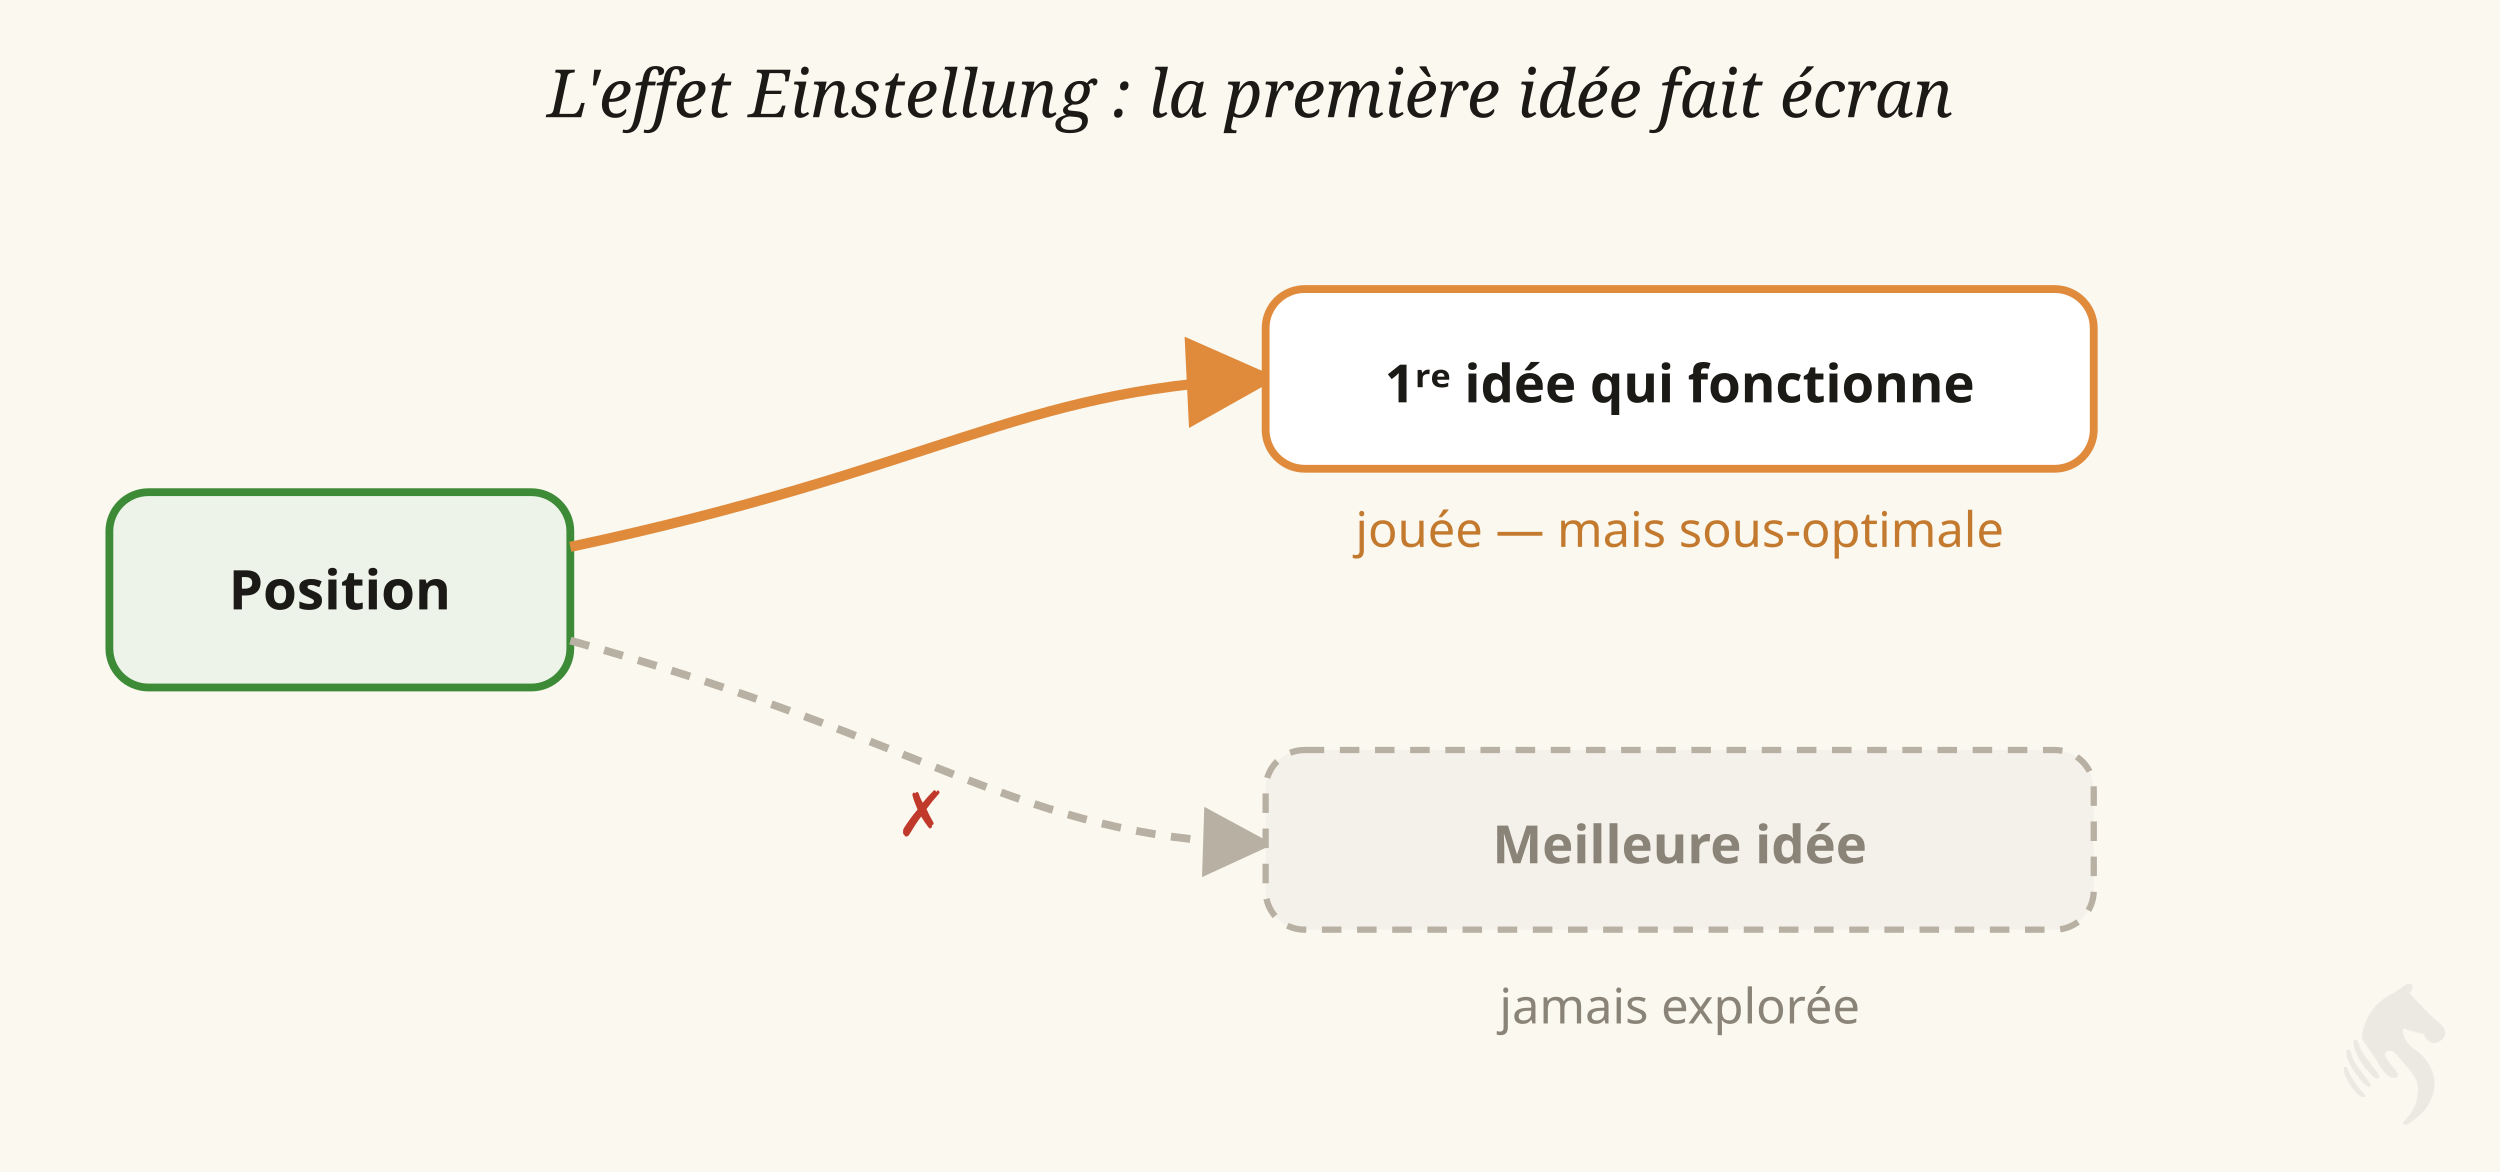
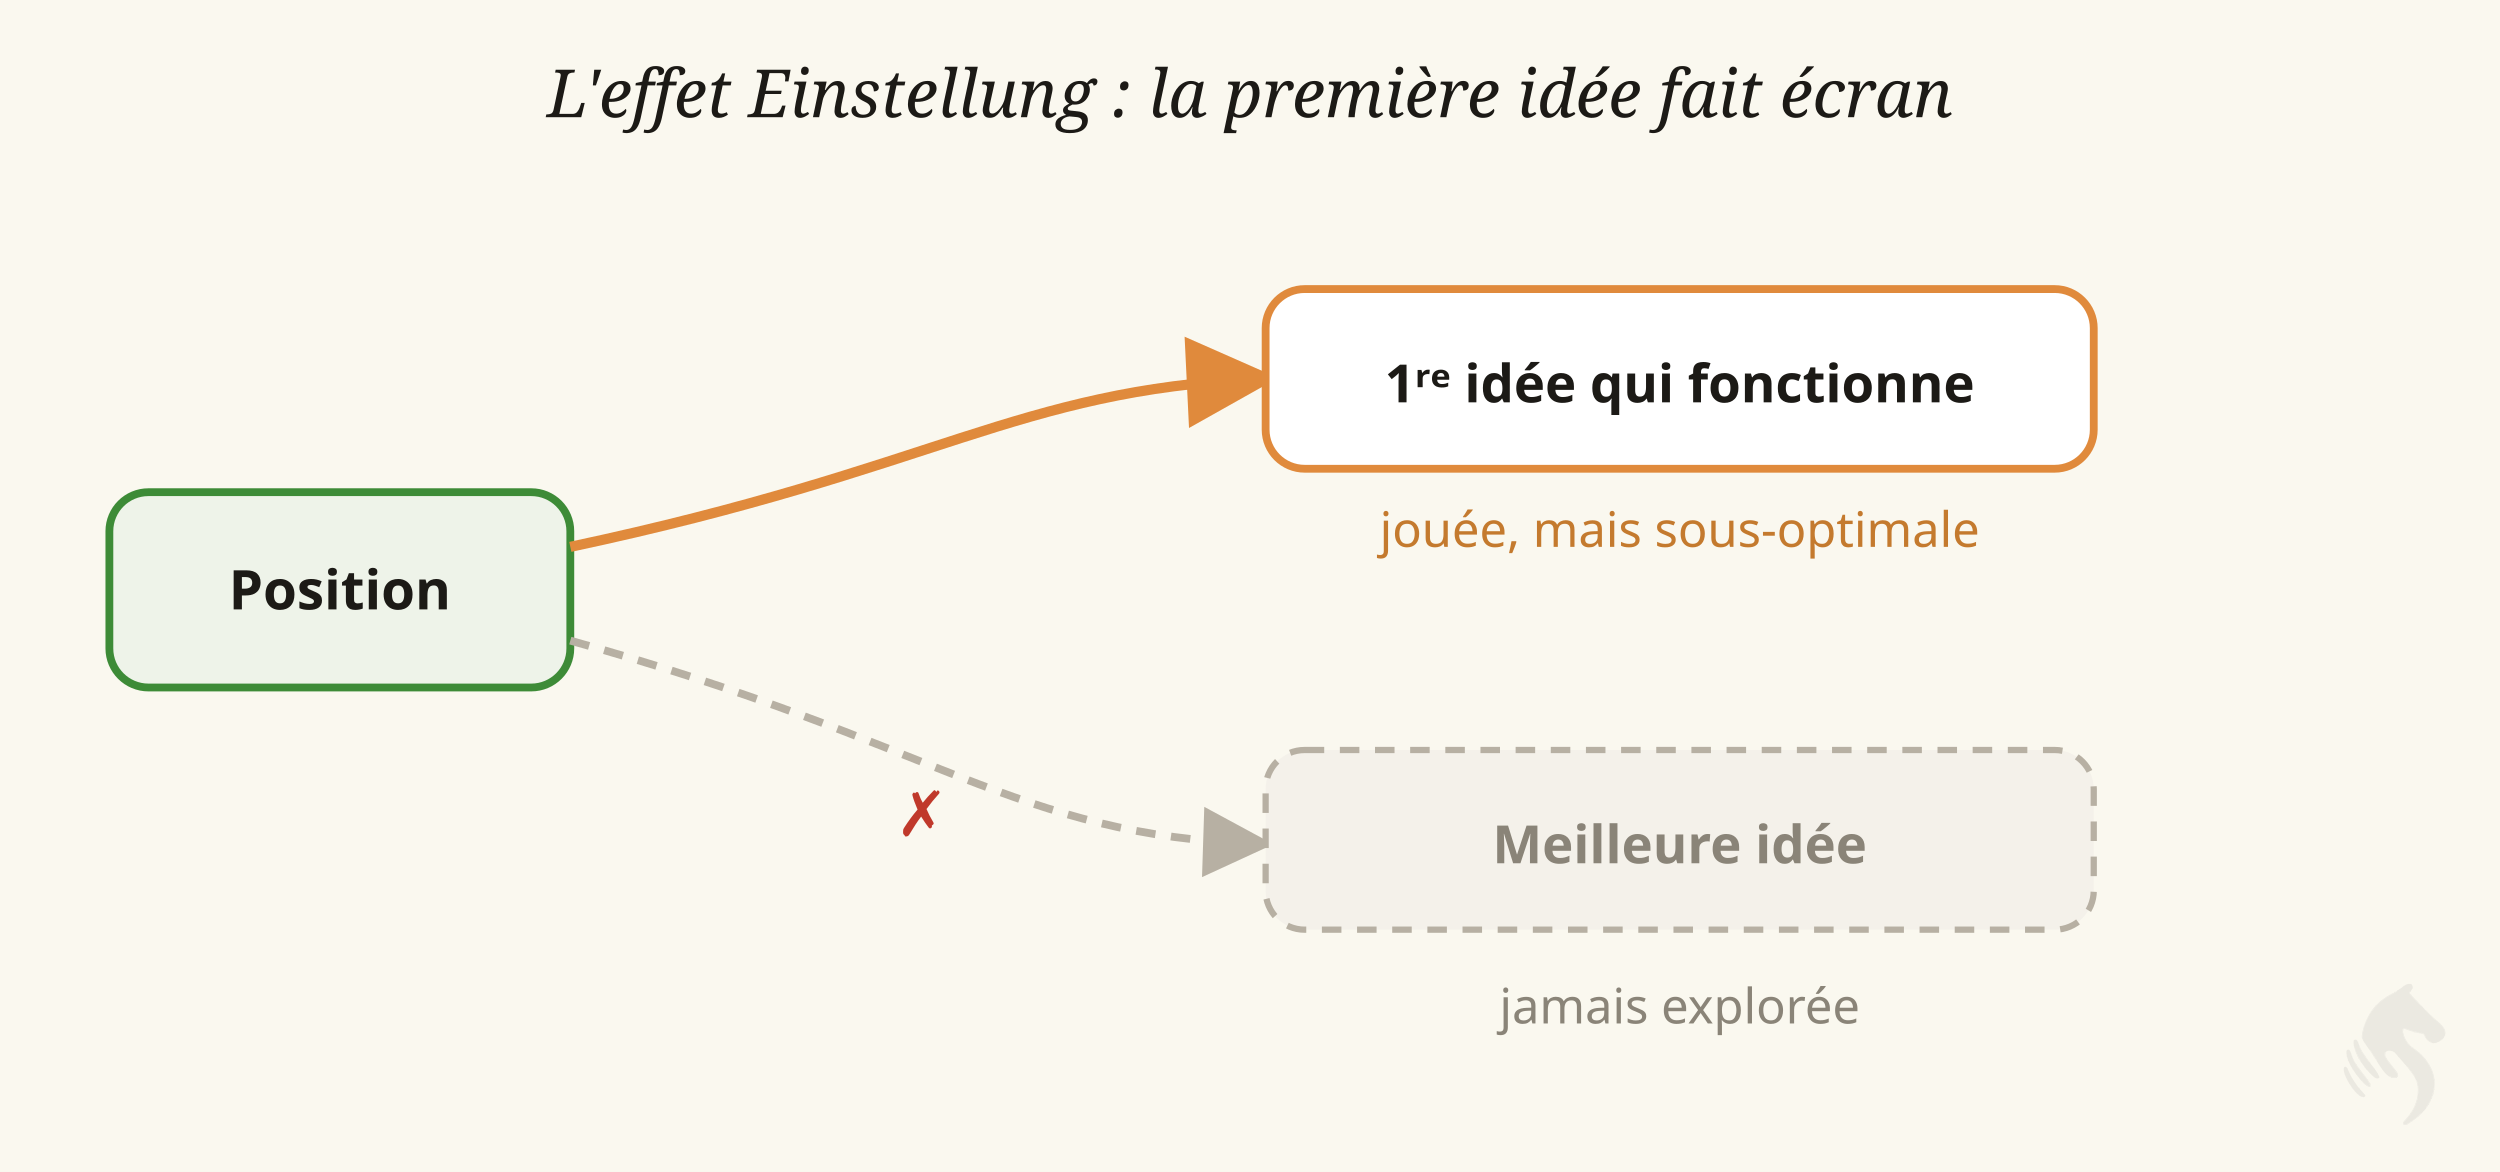
<svg xmlns="http://www.w3.org/2000/svg" width="640" height="300" viewBox="0 0 640 300" role="img" aria-labelledby="tb2">
  <rect width="640" height="300" fill="#faf8ef" />
  <text x="320" y="30" text-anchor="middle" font-family="Georgia, serif" font-size="17" font-style="italic" fill="#1c1a16">L'effet Einstellung : la première idée fait écran</text>
  <rect x="28" y="126" width="118" height="50" rx="10" fill="#eef3e9" stroke="#3d8b37" stroke-width="2" />
  <text x="87" y="156" text-anchor="middle" font-family="system-ui, sans-serif" font-size="14" font-weight="700" fill="#1c1a16">Position</text>
  <defs>
    <marker id="ao" markerWidth="9" markerHeight="9" refX="7" refY="4.5" orient="auto">
      <path d="M0,0 L9,4.5 L0,9 z" fill="#e08a3c" />
    </marker>
    <marker id="ag" markerWidth="9" markerHeight="9" refX="7" refY="4.5" orient="auto">
      <path d="M0,0 L9,4.5 L0,9 z" fill="#b7b0a3" />
    </marker>
  </defs>
  <path d="M146 140 C 240 120, 260 100, 322 97" fill="none" stroke="#e08a3c" stroke-width="2.6" marker-end="url(#ao)" />
  <path d="M146 164 C 240 190, 260 214, 322 216" fill="none" stroke="#b7b0a3" stroke-width="2" stroke-dasharray="5 4" marker-end="url(#ag)" />
  <text x="236" y="214" text-anchor="middle" font-family="system-ui, sans-serif" font-size="16" fill="#c0392b" font-weight="700">✗</text>
  <rect x="324" y="74" width="212" height="46" rx="10" fill="#fff" stroke="#e08a3c" stroke-width="2" />
  <text x="430" y="103" text-anchor="middle" font-family="system-ui, sans-serif" font-size="13.5" font-weight="700" fill="#1c1a16">1ʳᵉ idée qui fonctionne</text>
-   <text x="430" y="140" text-anchor="middle" font-family="system-ui, sans-serif" font-size="12.5" fill="#c47a2e">jouée — mais sous-optimale</text>
+   <text x="430" y="140" text-anchor="middle" font-family="system-ui, sans-serif" font-size="12.5" fill="#c47a2e">jouée, mais sous-optimale</text>
  <rect x="324" y="192" width="212" height="46" rx="10" fill="#f4f1ea" stroke="#b7b0a3" stroke-width="1.6" stroke-dasharray="5 4" />
  <text x="430" y="221" text-anchor="middle" font-family="system-ui, sans-serif" font-size="13.5" font-weight="700" fill="#8a8478">Meilleure idée</text>
  <text x="430" y="262" text-anchor="middle" font-family="system-ui, sans-serif" font-size="12.5" fill="#8a8478">jamais explorée</text>
  <g id="wm" opacity="0.07" transform="translate(600.0,251.9) scale(0.0416)" aria-hidden="true">
    <g fill="#1e1e1e" fill-rule="evenodd">
      <path d="M411.5-.5h-16a76 76 0 0 0-24.5 12q-.62-.7-1.5-1l-2 4a4 4 0 0 1-1.5-1 7 7 0 0 1-2.5 3.5 253 253 0 0 0-17 13q-1.42.93-2.5-.5-5.2 7.95-14.5 9a9.4 9.4 0 0 1-4 6q2.3.02 1.5 2A461 461 0 0 1 278.5 73q-13.2 7.95-26 16.5-1.59-1.38 0-3-2.35.35-4 2 .9.98 2 2-92.12 67.08-125.5 177a1316 1316 0 0 0-10 44 51.2 51.2 0 0 0 4.5 31q.1 3.33-2 1l4.5 11q1-2 2 0l5 10 1-1q6 10.95 13 21a651 651 0 0 1 18.5 25 3.4 3.4 0 0 1 1.5-3q21.52 33 43 66 .3 3.4-2.5 1v2a1542 1542 0 0 1 21 32q1 0 1 1a319 319 0 0 0 25 35 160 160 0 0 0 27 25 3.1 3.1 0 0 1 1-3q23.18 14.62 49 5.5 5-2.83 4-8.5-.15-4.6-1.5-9a618 618 0 0 0-55.5-73.5q3-.91 5 1.5a23.5 23.5 0 0 0-7-9q.63 2.4 2 4.5-.17 2.58-1.5.5a364 364 0 0 1-17.5-26.5 50 50 0 0 1-4.5-22.5q.9-4.71 3-9 .63 1.88 2.5 2a7 7 0 0 1 2-3q9.28-8.1 22-8a86 86 0 0 1 23 4.5 11 11 0 0 1 3 4.5q2.58-1.75 5 .5l21.5 23.5q.74 1.95.5 4 3.56 1 6 4a1094 1094 0 0 0 30 34.5l-1 1q3.7 2.7 7.5 5.5a23 23 0 0 1 2 5l5 3a22 22 0 0 0 5.5 8 11.5 11.5 0 0 0 4 4 3.9 3.9 0 0 0-2-3.5q1.7-1.12 3 .5a705 705 0 0 1 42 57.5q-.65 1.46-2 1.5a169 169 0 0 1 10 19 3.8 3.8 0 0 0-.5 4q1 2 2 0 1.4 2.05 2.5 4-.25-2.55.5-5a185 185 0 0 1 11 83q-1 2-2 0a9 9 0 0 0-1.5-4v9a2.3 2.3 0 0 0 1.5-1q.75 10.55-1 21a337 337 0 0 1-18 56l-2.5 3q-1.2-.69-1-2a36 36 0 0 0-4 7 5.2 5.2 0 0 0 3.5-4 4.3 4.3 0 0 1 0 4 350 350 0 0 1-33 52 1108 1108 0 0 1-30 35q-7.17 20.32 13.5 14.5a34 34 0 0 1 6-3 1496 1496 0 0 1 54-37 942 942 0 0 0 29-27q1.25-1.03 2 .5a11 11 0 0 0-3 4q1.35-1.65 2.5 0a29 29 0 0 1 4.5-6 40 40 0 0 0 9-10.5l6-4-1-1a25 25 0 0 1 8.5-7.5q-1.47-2.67 1-5 .22 4.17 2.5 1.5-1.94-3.13 2-4l-1-1q1.48-3.25 4-5.5a8 8 0 0 0-3-1q37.8-53.63 47.5-119 8.4-83.08-38-152a364 364 0 0 0-28-35q-1.03-1.25.5-2 3.58 2.23 2-1l-4-2a5 5 0 0 1-3-.5 484 484 0 0 0-70-58q-.7-.62-1-1.5 1.05-.43 2-1v-3a6 6 0 0 1-5-2q-.66-.1-1 .5 3.72 2.61 0 3-34.57-32.88-46-79.5.2-2.3 2-3v-4q-1.94 5.58-3.5 0-1-9 0-18 2.16-6.4 8.5-8a78 78 0 0 1 22 7.5 403 403 0 0 0 66 18l9 3q-2.45.75-5 .5-1.59 1.6 0 3a16 16 0 0 1 6.5-1 7.3 7.3 0 0 1 2 3q1.38-2.6 3.5-2-1.1-2.32-4-2.5 15.09-2.3 25.5 8.5 5.35 10.23 10 21 12.95 20.94 36.5 28.5-1.88.63-2 2.5a30 30 0 0 0 12.5 3q4.43-.1 8-2 3.2 3.87 5.5-1 1.2.69 1 2a39 39 0 0 0 4.5-2l1 1q.69-1.87-1.5-2.5a12 12 0 0 0 7-3q1.88-1.1 3 .5 2.22-3.62 6-2a8.7 8.7 0 0 1 3-4 41 41 0 0 1 12-6.5l-2-1 5.5-3.5q.62.7 1.5 1 1.82-1.15 0-2.5 1.42-.93 2.5.5a5.8 5.8 0 0 1 .5-4 39 39 0 0 1 6-4.5q-1.55-2.25.5-4.5 3.25-3.5 5-8 1.38-.64 2.5-1-.8-1.05-2-1.5 1.85-5.82 3-11.5v-10h-1q-.85 6-2.5 12-.16-4.46.5-9a63 63 0 0 0-12.5-31 478 478 0 0 0-45.5-44.5q3.06.72 6 2.5-3.15-3.9-7-7.5l1-1q-1.4-1.05-2 .5 1.77 2.4-.5 4a781 781 0 0 1-67.5-65.5l1-.5a29 29 0 0 0 7 6 93 93 0 0 0-14-15 24.5 24.5 0 0 0-9-9.5l1-1a44 44 0 0 0-7-4.5q1.44 2.2 3.5 4 1 1.5 0 3l-72-76q-5.34-7.85 1.5-14.5 1.98-.8 2 1.5a69 69 0 0 1 6-3.5q-1.95-1.94 0-3.5a31 31 0 0 0 6-12q2.05.24 4-.5a79 79 0 0 0-1.5-17.5 94 94 0 0 0-5-10l-1 1a87 87 0 0 0-5.5-3" />
      <path d="M325.5 44.5q-3.85 1.03-7 3.5a4.2 4.2 0 0 1-4.5-.5q-2.75 2.49-3.5 6-6.97 2.94-14 6-6.75 3.75-13.5 8-.62-.7-1.5-1a37.6 37.6 0 0 1-17 10.5 263 263 0 0 0-12 9.5q-1.59 1.62 0 3 12.8-8.55 26-16.5A461 461 0 0 0 327 46.5q.8-1.98-1.5-2m148 86-21-24a209 209 0 0 1-21-21.5l-8.5-8.5q-4.8-3.3-6-9-9.1-4.3-11.5-13a13 13 0 0 0 3-6q-.02-2.3-2-1.5-6.84 6.65-1.5 14.5l72 76q1-1.5 0-3a20 20 0 0 1-3.5-4m89 86a198 198 0 0 0-17.5-15q.4-2.17-.5-4-3.63-1.2-7-3a26 26 0 0 0-6-6 430 430 0 0 1-27-27.5 2.4 2.4 0 0 0-2-.5 29 29 0 0 1-7-6l-1 .5a781 781 0 0 0 67.5 65.5q2.27-1.6.5-4m-314-128a247 247 0 0 0-42 35.5 14.5 14.5 0 0 1-5 4l1 1a9.3 9.3 0 0 1-6 2.5 76 76 0 0 1-16 20q.3.88 1 1.5a9.4 9.4 0 0 0-5.5 6.5q-1-2-2 0-.93 1.42.5 2.5a25 25 0 0 0-6.5 8.5q-1.6 1.05-3.5 1.5 1.21.45 2 1.5a43 43 0 0 0-7 10 352 352 0 0 0-19.5 37 2.9 2.9 0 0 1-2.5 1 3.3 3.3 0 0 0 2 1.5 47 47 0 0 1-3.5 5.5l-12 34q-.98-1.8-1.5 0 1.4 1.9.5 4a33 33 0 0 1-3.5 5.5q.78.84 1 2a212 212 0 0 0-10 49.5 36 36 0 0 0 7 20q2.1 2.33 2-1a51.2 51.2 0 0 1-4.5-31 1316 1316 0 0 1 10-44q33.38-109.92 125.5-177-1.1-1.02-2-2m376 206q-.5-10.25-5-19.5 1.5-4.37-1.5-.5l-6.5-11q-5.55-3.6-7.5-10l-1 1q-3.75-5.75-9.5-9.5l1-1a850 850 0 0 0-9-7q1.14-2.04-1.5-3.5-1.08 1.43-2.5.5-2.84-1.65-2-4a5 5 0 0 0-3-.5 5 5 0 0 0-.5-3l-1 1a7 7 0 0 0-4.5-3 21 21 0 0 0-6-2.5 478 478 0 0 1 45.5 44.5 63 63 0 0 1 12.5 31q-.66 4.54-.5 9 1.65-6 2.5-12m-259 3v-1q-2.22-5.79 1-11.5l-2-2a67 67 0 0 0 1.5-5.5q.93 7.1 3.5 1-2.43-3.37 2-4a4.3 4.3 0 0 1 2.5 3q.45-1.21 1.5-2 2.3.75 4 2a326 326 0 0 1 28 10.5q11.4 3.22 23 6 1.05 1.6 1.5 3.5 1-4 2 0 1.08-1.43 2.5-.5-1.81 1.35 0 2.5 3.25-.47 7-2 1.85.03 3 1 5.83.22 11 2h5q2.55.25 5-.5l-9-3a403 403 0 0 1-66-18 78 78 0 0 0-22-7.5q-6.34 1.6-8.5 8-1 9 0 18 1.56 5.58 3.5 0m109 6a4.7 4.7 0 0 1 4 3q3.6-3.98 6 1l1-2 4 2a65 65 0 0 1 7.5 10q1.1 3.55 2.5 7-1.77 2.95 2 4 13.35 23.91 39 33 .12-1.87 2-2.5-23.55-7.56-36.5-28.5a305 305 0 0 0-10-21q-10.41-10.8-25.5-8.5 2.9.18 4 2.5m-410 86a9 9 0 0 0 1.5-4 310 310 0 0 0 37.5 86q-1.1 1.02-2 2a40 40 0 0 0 8.5 12 139 139 0 0 0 15 21q2.31 2.97 1.5 6 5.9 1.14 7.5 7 5.7 2.47 5 8 3.8 1.06 6.5 4 20.24 25.5 46 45.5a39 39 0 0 0 20 5 46 46 0 0 1 9-7.5 818 818 0 0 1-10-21.5q1.43-1.08.5-2.5a27 27 0 0 1-3.5-2 185 185 0 0 0-16-23.5q1.43-1.08.5-2.5a13.3 13.3 0 0 1-5.5-5 617 617 0 0 0-22.5-29v-4l-1 1a13 13 0 0 1-4.5-6 11.5 11.5 0 0 1-4-4q-.03 2.3-2 1.5A471 471 0 0 1 97 390.5q-1.8-3.04-.5-6 1.02.54 2 1a9 9 0 0 0-2-4.5q3.83-2.28-1-2.5a597 597 0 0 1-7-18.5l2-1a3.3 3.3 0 0 1-2-3.5 3.1 3.1 0 0 1-3-1q-7.35-19.46-24-8 1.03 2.34-.5 5a97 97 0 0 0 3.5 38" />
      <path d="M365.5 301.5q-1.8.7-2 3 11.43 46.62 46 79.5 3.72-.39 0-3 .34-.6 1-.5-2.4-2.22-5-4.5l2-2q-2.45-.75-5-.5a8.4 8.4 0 0 0-.5-4q-1.72 1.44-3-1a28 28 0 0 1-3.5-6q-.5 2-1 0a143 143 0 0 1-18-31q-6.22-11.64-9-27a7 7 0 0 0-2-3m-211 174a45 45 0 0 1-9.5-15q-1 2-2 0a41 41 0 0 0-6-9l-1-5-1 1a989 989 0 0 1-17.5-25.5q.7-.62 1-1.5a7.7 7.7 0 0 1-5-6 163 163 0 0 1-15-29q-.98-.46-2-1-1.3 2.96.5 6a471 471 0 0 0 55.5 86.5q1.97.8 2-1.5m-90-86q-2.05 2.77 1.5 4 3.6 16.25 9.5 30.5-2.48 3.62 2 3.5 3.65 9.3 8 18.5l-1 1a11.4 11.4 0 0 1 6 8q-.7.62-1 1.5a10.5 10.5 0 0 1 3.5 5l1-1a62 62 0 0 0 7.5 13q.9-.98 2-2a310 310 0 0 1-37.5-86 9 9 0 0 1-1.5 4m48 210a3.9 3.9 0 0 0-2-3.5q1.7-1.12 3 .5a127 127 0 0 0 39 32q11.3 4.6 8.5-7a147 147 0 0 0-17-32 1467 1467 0 0 0-40-51 554 554 0 0 1-48.5-75l1-1q.84 5.22 6 5a51.6 51.6 0 0 1-11.5-27l-1 2a159 159 0 0 0-11-31 14.3 14.3 0 0 0-10.5-8q-3.2.01-6 1.5-2.85 3.45-6 6.5-.87 16.85 3 33.5a3.6 3.6 0 0 1-2 2q1.38.56 2.5 1.5 3.15 9.81 6.5 19.5-1.21.45-2 1.5a29 29 0 0 0 5.5 7A256 256 0 0 0 55.5 525l-2 1a6.4 6.4 0 0 0 4 1.5 332 332 0 0 0 38.5 53l3.5 5.5-1 1q1.9 1.67 3.5.5a36 36 0 0 0 10.5 12m303-214q-.95.57-2 1 .3.88 1 1.5a484 484 0 0 1 70 58q1.42.72 3 .5a43 43 0 0 0-10-12.5l1-1q-2.66 1.47-5-1a36 36 0 0 0-10-10q1.81-1.35 0-2.5a8 8 0 0 1-3.5 0q-4.57-5.7-10-8a13 13 0 0 0-6.5-5.5 11.5 11.5 0 0 1-3.5-4.5q-.62.7-1.5 1a17.7 17.7 0 0 0-8-5.5q-2.84-1.65-2-4-7.47-2.25-13-7.5m-254 24a526 526 0 0 1 23.5 37 55 55 0 0 1 9 15l1-1a65 65 0 0 0 8.5 13q2.8 2.4 2.5-1-21.48-33-43-66a3.4 3.4 0 0 0-1.5 3m111 63q.16-.93 1-1.5a7 7 0 0 1-3.5-2.5 17.5 17.5 0 0 0-5.5-8q3.7-4.18-2.5-5a41 41 0 0 1-7.5-18.5l2-3a7.2 7.2 0 0 1-2-4.5 3.1 3.1 0 0 0 3-1 37 37 0 0 0-1-7q-1.87-.12-2.5-2a36 36 0 0 0-3 9 50 50 0 0 0 4.5 22.5 364 364 0 0 0 17.5 26.5q1.33 2.08 1.5-.5-1.37-2.1-2-4.5m-272 45v19q2.55 12.15 7 24 15.37 37.49 37 68a54 54 0 0 0 9 12.5q-1.58 2.58 2 3l-1 1 5.5 4.5a82 82 0 0 0 9 12q6.5 6.26 12.5 13 9.5 6.75 17.5 15l1-1q4.56 3.52 9 7l1-2a89 89 0 0 0 13.5 3.5q13.85-4.6 6.5-17.5-1.73 1.44-3-1a307 307 0 0 1-13.5-16 16 16 0 0 0-6-5.5q1.43-1.08.5-2.5a27.2 27.2 0 0 1-12.5-15 3.1 3.1 0 0 1-3-1q-7.5-10.25-15.5-20-.93-1.42.5-2.5a16 16 0 0 1-6-5.5 880 880 0 0 1-19-29.5q.7-.62 1-1.5a8 8 0 0 1-4-4 94 94 0 0 1-12.5-26l-1 1q-3.8-4.62-1.5-10a3.1 3.1 0 0 1-3-1 198 198 0 0 1-7-15.5l1-1a55 55 0 0 1-9-11q-2.85-1.46-6-2l3-1a22 22 0 0 0-9 2 11.4 11.4 0 0 0-4 6.5m277 51a48 48 0 0 0 12 5q-.57 3.66 2 2a5.3 5.3 0 0 1 3.5 3l1-2a45 45 0 0 0 26 0q.45 1.21 1.5 2 1.27-3.4 4-2 1.81-1.15 0-2.5l3-1.5a21 21 0 0 0 3.5-4q1.4-8.23-1.5-16 .3-.88 1-1.5-5.22-1.95-4-7a193 193 0 0 1-18-23.5 16 16 0 0 0-3.5-3q-4.05-7.43-9-12a284 284 0 0 0-14-17q-.75-1.58.5-3a19 19 0 0 1-6-4 4.35 4.35 0 0 0-5-1.5 618 618 0 0 1 55.5 73.5q1.35 4.4 1.5 9 1 5.67-4 8.5-25.82 9.12-49-5.5a3.1 3.1 0 0 0-1 3m115-56a264 264 0 0 1 16 22q-1.7 3.04 1.5 1a494 494 0 0 1 16.5 23l7 10q1.35-.04 2-1.5a705 705 0 0 0-42-57.5q-1.3-1.62-3-.5a3.9 3.9 0 0 1 2 3.5" />
      <path d="M112.5 599.5q7 9.5 16 17 2 0 2 2 6.9 3.77 11 8.5l13 5.5a5.7 5.7 0 0 0 6 0q2.07 3.94 4 0-3.37-1.23-.5-3 .22-6.86.5-13.5l-3-3.5 3-2.5q-4.58-.9-7.5-4.5a79 79 0 0 0-10.5-16.5q2.67 1.47 5-1a12 12 0 0 1-8.5-3.5 92 92 0 0 0-17.5-23.5l2-1-6.5-4.5a2294 2294 0 0 1-34.5-47q-1 0-1-1-5.27-4.75-4-11.5-2.25-3.25-3.5.5A227 227 0 0 1 61.5 469q.84-.57 1-1.5-5.16.22-6-5l-1 1a554 554 0 0 0 48.5 75 1467 1467 0 0 1 40 51q10.5 14.98 17 32 2.8 11.6-8.5 7a127 127 0 0 1-39-32q-1.3-1.62-3-.5a3.9 3.9 0 0 1 2 3.5m335-4a3349 3349 0 0 1 7.5 35q2.3 19.53.5 39a9 9 0 0 1 1.5 4q1 2 2 0a185 185 0 0 0-11-83q-.75 2.45-.5 5m44-147q1.58 3.23-2 1-1.53.75-.5 2a364 364 0 0 1 28 35q46.4 68.92 38 152-9.7 65.37-47.5 119 1.46.15 3 1a12 12 0 0 0 3.5-6q1.58 1.52 3.5.5-1.16-8.12 7-11-1.6-1.75 1-2.5-.12-8.5 6-14-.81-.1-1-1a3.1 3.1 0 0 1 3-1 5.4 5.4 0 0 1 3-5.5q-1.2-.45-2-1.5a67 67 0 0 0 4.5-10l1 2a9 9 0 0 1 2.5-5l-1-2a6.3 6.3 0 0 1 4-.5 6.5 6.5 0 0 0-3-3 225 225 0 0 1 11-24.5q-.53-1.8-1.5 0-.3-4.51 1-9l1 1a67 67 0 0 0 1.5-13q7.4-.7 1-5a232 232 0 0 0 2-53l.5-5q.57.84 1.5 1a8 8 0 0 0-2.5-5q-6.56-49.08-31.5-89 2.03-1.77-.5-3l-1 1a696 696 0 0 1-17.5-26q-2.18-1.53-1-3.5-3.93-.91-5-4.5-1.26-.5-1-2a69 69 0 0 0-6.5-5q-.69-1.87 1.5-2.5a14 14 0 0 0-4-2.5m-36 230a273 273 0 0 1-13.5 57q-1.4.82-2.5 2 2.69 6.4-4 8.5l2 1a30 30 0 0 0-3 8.5q-.2 1.31 1 2l2.5-3a337 337 0 0 0 18-56 89 89 0 0 0 1-21q-.57.84-1.5 1m-25 84a185 185 0 0 1-24 38l-2.5 6a25 25 0 0 0-6.5 7q-13.95 16.7-28.5 33-1.16 4.05-3.5 7.5-1.35 4.25-1 8a16 16 0 0 1 6 5.5h14a20 20 0 0 1 10-3.5q1.71-1.12 0-2.5a81 81 0 0 0 18.5-12q.62.7 1.5 1a71 71 0 0 1 2-4q1-2 2 0 1.7-4.54 4.5-1a38 38 0 0 1 4.5-6.5 189 189 0 0 0 30.5-23.5q4.55 3.9 4-3a4.6 4.6 0 0 1 4.5-2v-3a5 5 0 0 0 3-.5 41 41 0 0 1 3-5.5 11 11 0 0 1 3-4q-.75-1.53-2-.5a942 942 0 0 1-29 27 1496 1496 0 0 0-54 37 34 34 0 0 0-6 3q-20.67 5.82-13.5-14.5a1108 1108 0 0 0 30-35 350 350 0 0 0 33-52 4.3 4.3 0 0 0 0-4 5.2 5.2 0 0 1-3.5 4" />
    </g>
  </g>
</svg>
